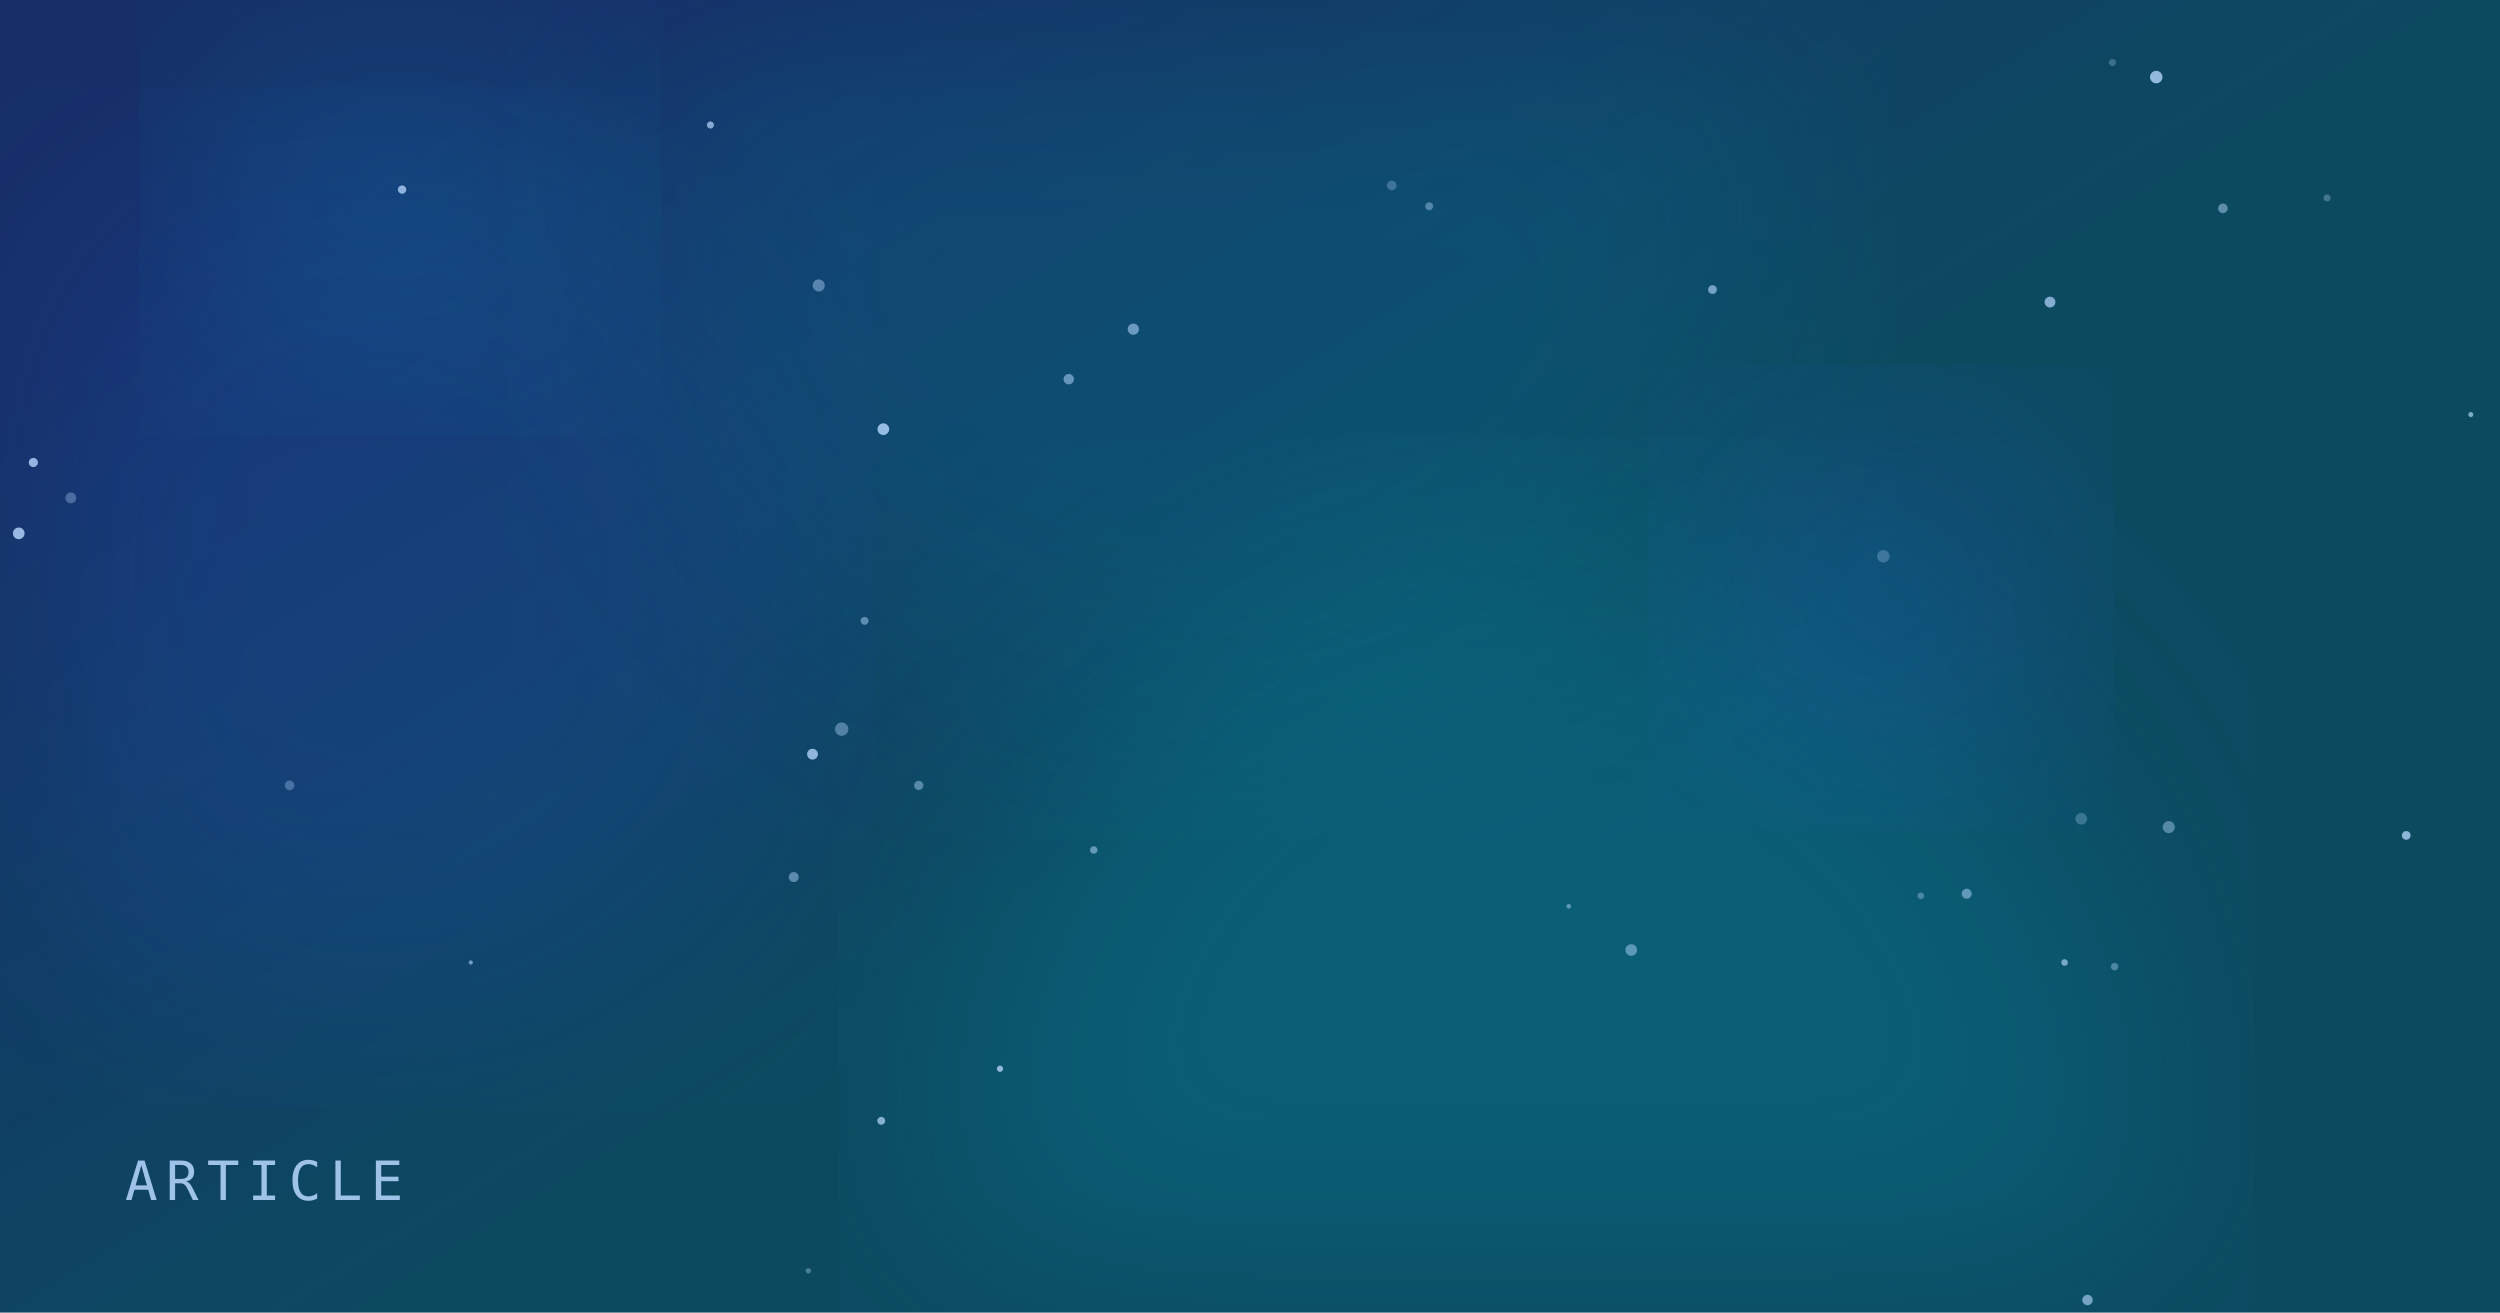
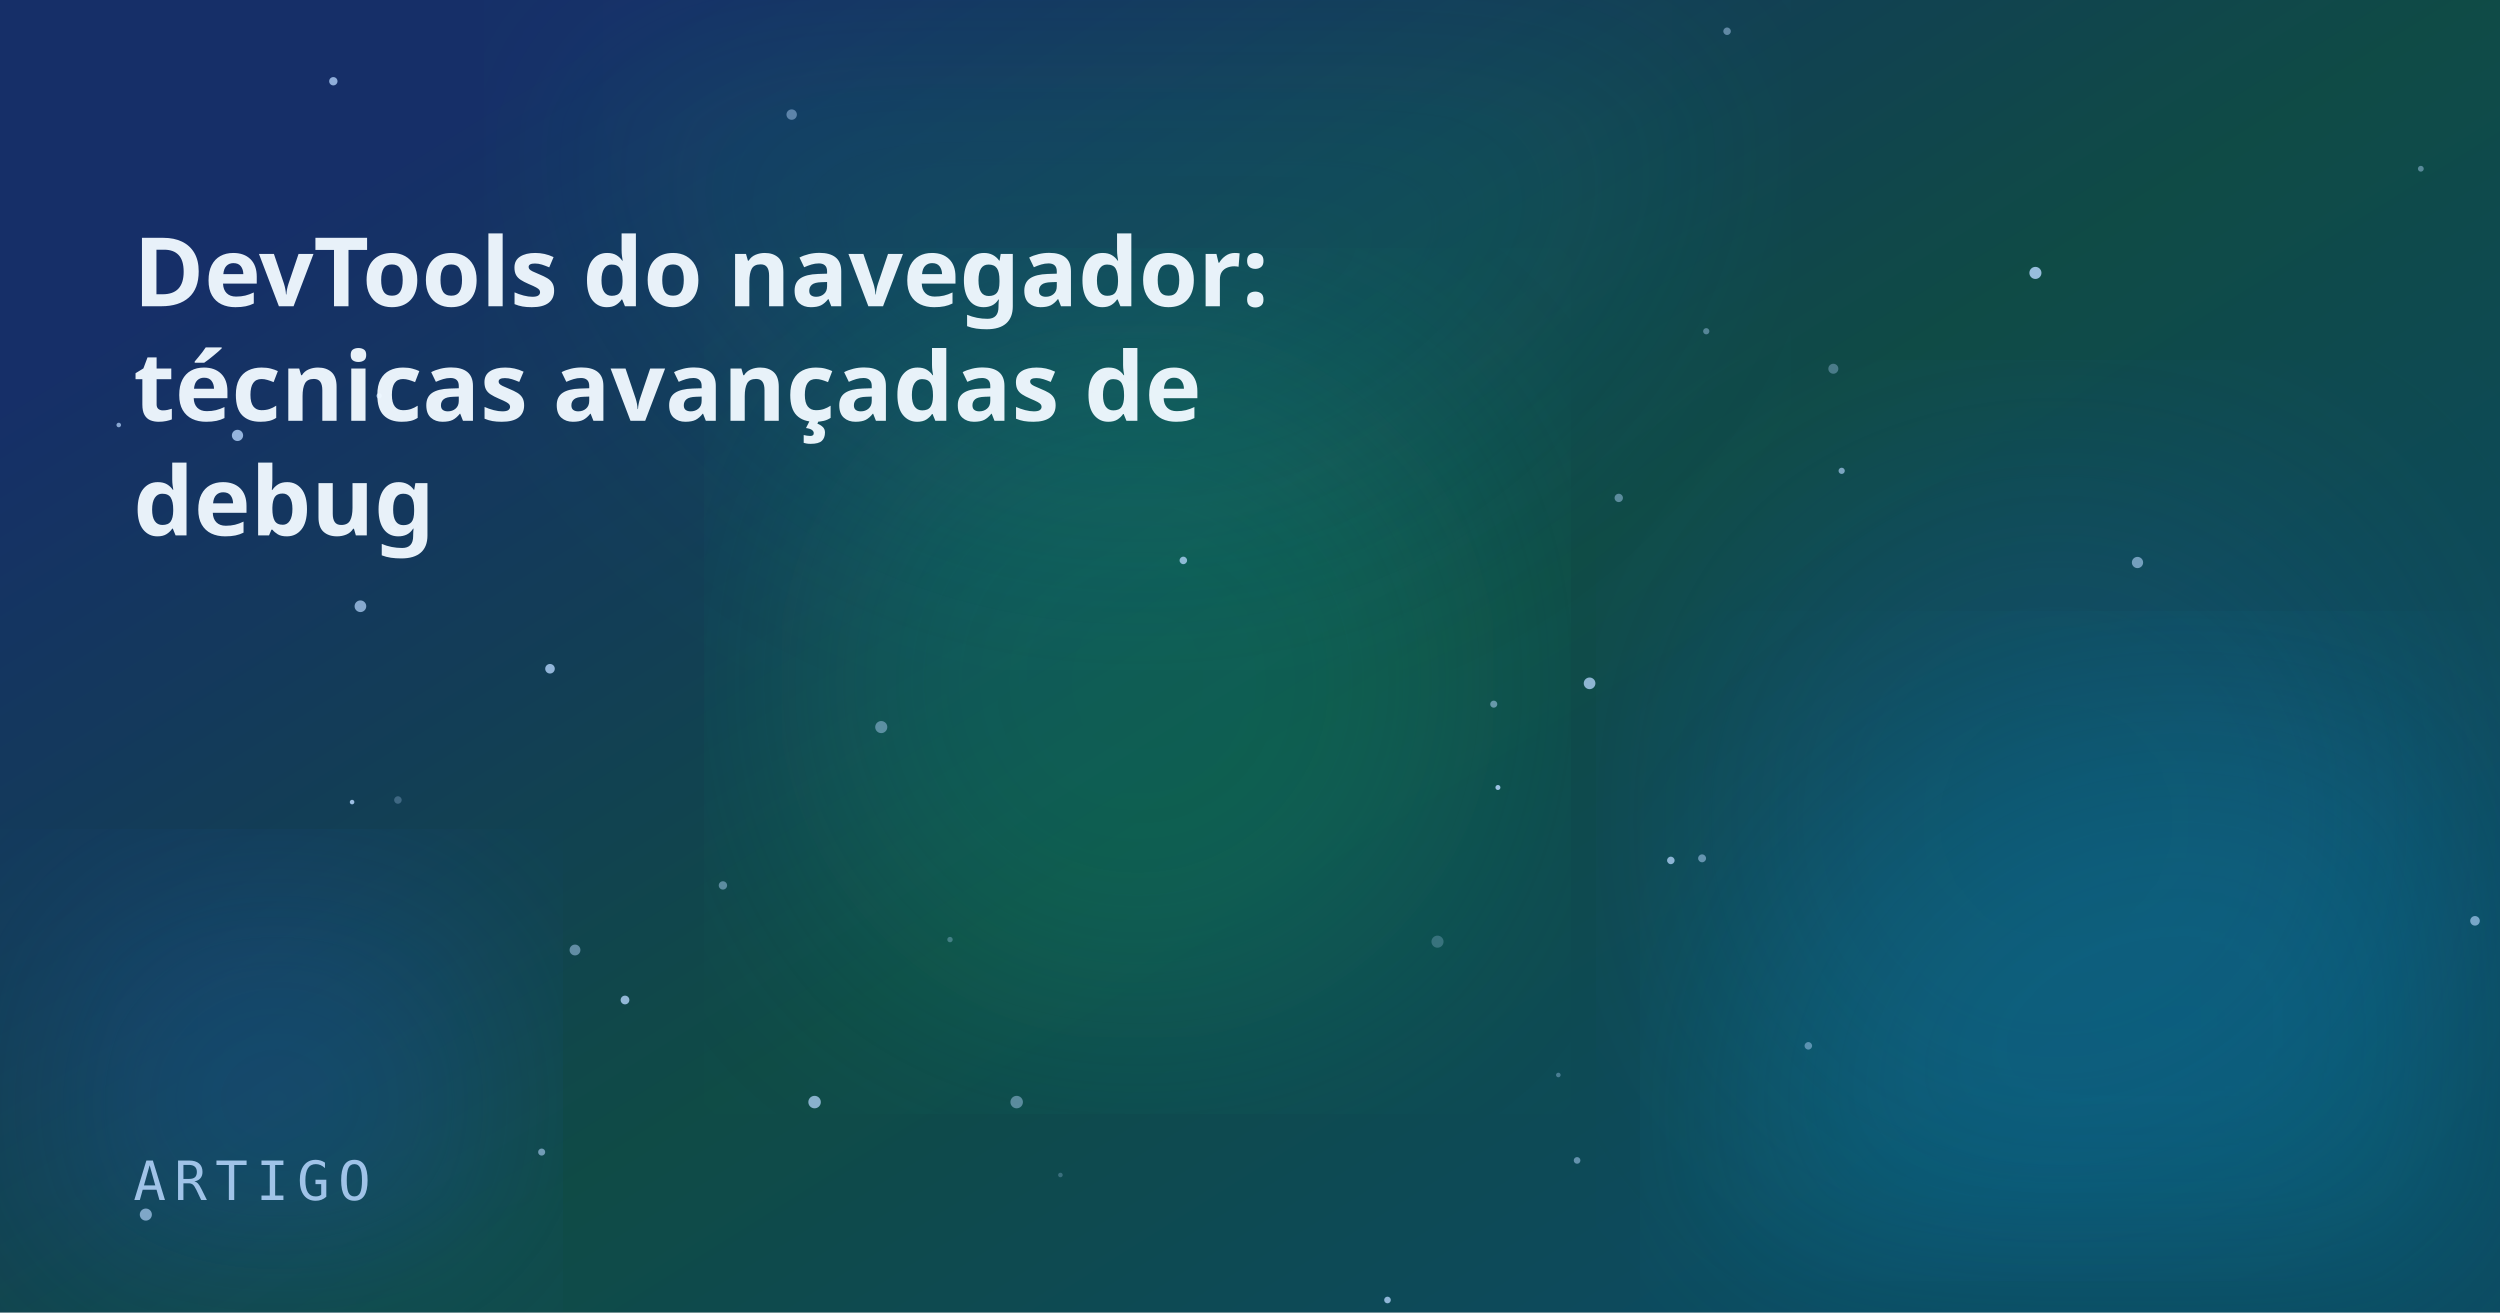
<svg xmlns="http://www.w3.org/2000/svg" width="1200" height="630" viewBox="0 0 1200 630">
  <defs>
    <linearGradient id="bg" gradientTransform="rotate(40 0.5 0.5)">
      <stop offset="0" stop-color="#2563eb" />
-       <stop offset="0.55" stop-color="#06b6d4" />
+       <stop offset="0.55" stop-color="#10b981" />
      <stop offset="1" stop-color="#06b6d4" />
    </linearGradient>
    <filter id="soft">
      <feGaussianBlur stdDeviation="60" />
    </filter>
  </defs>
  <rect width="1200" height="630" fill="#0f172a" />
  <rect width="1200" height="630" fill="url(#bg)" opacity="0.32" />
-   <circle cx="175" cy="287" r="204" fill="#2563eb" opacity="0.15" filter="url(#soft)" />
-   <circle cx="742" cy="550" r="283" fill="#06b6d4" opacity="0.18" filter="url(#soft)" />
-   <circle cx="576" cy="70" r="277" fill="#06b6d4" opacity="0.12" filter="url(#soft)" />
-   <circle cx="903" cy="287" r="93" fill="#2563eb" opacity="0.21" filter="url(#soft)" />
-   <circle cx="192" cy="84" r="104" fill="#06b6d4" opacity="0.16" filter="url(#soft)" />
-   <circle cx="991" cy="462" r="1.6" fill="#b8d8ff" opacity="0.63" />
-   <circle cx="193" cy="91" r="2.0" fill="#b8d8ff" opacity="0.75" />
-   <circle cx="904" cy="267" r="3.0" fill="#b8d8ff" opacity="0.27" />
-   <circle cx="16" cy="222" r="2.2" fill="#b8d8ff" opacity="0.78" />
-   <circle cx="404" cy="350" r="3.2" fill="#b8d8ff" opacity="0.40" />
-   <circle cx="1015" cy="464" r="1.8" fill="#b8d8ff" opacity="0.38" />
-   <circle cx="783" cy="456" r="2.8" fill="#b8d8ff" opacity="0.48" />
-   <circle cx="424" cy="206" r="2.8" fill="#b8d8ff" opacity="0.81" />
-   <circle cx="944" cy="429" r="2.4" fill="#b8d8ff" opacity="0.50" />
-   <circle cx="525" cy="408" r="1.8" fill="#b8d8ff" opacity="0.51" />
-   <circle cx="415" cy="298" r="1.9" fill="#b8d8ff" opacity="0.47" />
-   <circle cx="1002" cy="624" r="2.5" fill="#b8d8ff" opacity="0.61" />
-   <circle cx="753" cy="435" r="1.1" fill="#b8d8ff" opacity="0.48" />
-   <circle cx="441" cy="377" r="2.2" fill="#b8d8ff" opacity="0.44" />
-   <circle cx="544" cy="158" r="2.7" fill="#b8d8ff" opacity="0.55" />
-   <circle cx="1035" cy="37" r="3.0" fill="#b8d8ff" opacity="0.78" />
-   <circle cx="822" cy="139" r="2.1" fill="#b8d8ff" opacity="0.61" />
-   <circle cx="1041" cy="397" r="2.9" fill="#b8d8ff" opacity="0.42" />
-   <circle cx="513" cy="182" r="2.5" fill="#b8d8ff" opacity="0.52" />
-   <circle cx="423" cy="538" r="1.9" fill="#b8d8ff" opacity="0.71" />
-   <circle cx="686" cy="99" r="1.9" fill="#b8d8ff" opacity="0.41" />
-   <circle cx="388" cy="610" r="1.3" fill="#b8d8ff" opacity="0.36" />
-   <circle cx="381" cy="421" r="2.4" fill="#b8d8ff" opacity="0.46" />
-   <circle cx="984" cy="145" r="2.6" fill="#b8d8ff" opacity="0.69" />
-   <circle cx="480" cy="513" r="1.5" fill="#b8d8ff" opacity="0.77" />
-   <circle cx="1117" cy="95" r="1.7" fill="#b8d8ff" opacity="0.32" />
-   <circle cx="1014" cy="30" r="1.7" fill="#b8d8ff" opacity="0.28" />
-   <circle cx="922" cy="430" r="1.6" fill="#b8d8ff" opacity="0.37" />
-   <circle cx="341" cy="60" r="1.7" fill="#b8d8ff" opacity="0.70" />
-   <circle cx="1067" cy="100" r="2.3" fill="#b8d8ff" opacity="0.47" />
-   <circle cx="34" cy="239" r="2.6" fill="#b8d8ff" opacity="0.33" />
-   <circle cx="139" cy="377" r="2.3" fill="#b8d8ff" opacity="0.32" />
-   <circle cx="1186" cy="199" r="1.2" fill="#b8d8ff" opacity="0.67" />
-   <circle cx="390" cy="362" r="2.6" fill="#b8d8ff" opacity="0.76" />
-   <circle cx="9" cy="256" r="2.8" fill="#b8d8ff" opacity="0.81" />
-   <circle cx="393" cy="137" r="2.9" fill="#b8d8ff" opacity="0.43" />
-   <circle cx="668" cy="89" r="2.3" fill="#b8d8ff" opacity="0.29" />
-   <circle cx="1155" cy="401" r="2.1" fill="#b8d8ff" opacity="0.75" />
-   <circle cx="999" cy="393" r="2.8" fill="#b8d8ff" opacity="0.27" />
-   <circle cx="226" cy="462" r="1.0" fill="#b8d8ff" opacity="0.60" />
-   <text x="60" y="576" font-family="ui-monospace,monospace" font-size="26" fill="#b8d8ff" opacity="0.85" letter-spacing="4">ARTICLE</text>
+   <circle cx="987" cy="394" r="184" fill="#2563eb" opacity="0.12" filter="url(#soft)" />
+   <circle cx="546" cy="327" r="173" fill="#10b981" opacity="0.19" filter="url(#soft)" />
+   <circle cx="1048" cy="554" r="217" fill="#06b6d4" opacity="0.17" filter="url(#soft)" />
+   <circle cx="133" cy="535" r="114" fill="#2563eb" opacity="0.21" filter="url(#soft)" />
+   <circle cx="546" cy="8" r="261" fill="#10b981" opacity="0.12" filter="url(#soft)" />
+   <circle cx="160" cy="39" r="2.0" fill="#b8d8ff" opacity="0.75" />
+   <circle cx="880" cy="177" r="2.4" fill="#b8d8ff" opacity="0.35" />
+   <circle cx="173" cy="291" r="2.8" fill="#b8d8ff" opacity="0.70" />
+   <circle cx="509" cy="564" r="1.1" fill="#b8d8ff" opacity="0.26" />
+   <circle cx="423" cy="349" r="2.9" fill="#b8d8ff" opacity="0.45" />
+   <circle cx="666" cy="624" r="1.6" fill="#b8d8ff" opacity="0.76" />
+   <circle cx="884" cy="226" r="1.5" fill="#b8d8ff" opacity="0.64" />
+   <circle cx="868" cy="502" r="1.8" fill="#b8d8ff" opacity="0.46" />
+   <circle cx="391" cy="529" r="3.0" fill="#b8d8ff" opacity="0.72" />
+   <circle cx="817" cy="412" r="1.9" fill="#b8d8ff" opacity="0.51" />
+   <circle cx="777" cy="239" r="2.0" fill="#b8d8ff" opacity="0.46" />
+   <circle cx="568" cy="269" r="1.8" fill="#b8d8ff" opacity="0.75" />
+   <circle cx="1188" cy="442" r="2.3" fill="#b8d8ff" opacity="0.63" />
+   <circle cx="829" cy="15" r="1.8" fill="#b8d8ff" opacity="0.47" />
+   <circle cx="717" cy="338" r="1.7" fill="#b8d8ff" opacity="0.52" />
+   <circle cx="300" cy="480" r="2.1" fill="#b8d8ff" opacity="0.77" />
+   <circle cx="70" cy="583" r="2.9" fill="#b8d8ff" opacity="0.66" />
+   <circle cx="264" cy="321" r="2.3" fill="#b8d8ff" opacity="0.77" />
+   <circle cx="757" cy="557" r="1.6" fill="#b8d8ff" opacity="0.51" />
+   <circle cx="347" cy="425" r="2.0" fill="#b8d8ff" opacity="0.46" />
+   <circle cx="1026" cy="270" r="2.7" fill="#b8d8ff" opacity="0.59" />
+   <circle cx="189" cy="254" r="1.6" fill="#b8d8ff" opacity="0.44" />
+   <circle cx="1162" cy="81" r="1.4" fill="#b8d8ff" opacity="0.44" />
+   <circle cx="802" cy="413" r="1.8" fill="#b8d8ff" opacity="0.74" />
+   <circle cx="276" cy="456" r="2.6" fill="#b8d8ff" opacity="0.49" />
+   <circle cx="977" cy="131" r="2.9" fill="#b8d8ff" opacity="0.81" />
+   <circle cx="182" cy="190" r="1.3" fill="#b8d8ff" opacity="0.76" />
+   <circle cx="57" cy="204" r="1.1" fill="#b8d8ff" opacity="0.71" />
+   <circle cx="819" cy="159" r="1.5" fill="#b8d8ff" opacity="0.42" />
+   <circle cx="114" cy="209" r="2.7" fill="#b8d8ff" opacity="0.78" />
+   <circle cx="191" cy="384" r="1.8" fill="#b8d8ff" opacity="0.27" />
+   <circle cx="456" cy="451" r="1.3" fill="#b8d8ff" opacity="0.32" />
+   <circle cx="719" cy="378" r="1.2" fill="#b8d8ff" opacity="0.84" />
+   <circle cx="380" cy="55" r="2.5" fill="#b8d8ff" opacity="0.45" />
+   <circle cx="690" cy="452" r="2.9" fill="#b8d8ff" opacity="0.25" />
+   <circle cx="488" cy="529" r="3.0" fill="#b8d8ff" opacity="0.45" />
+   <circle cx="260" cy="553" r="1.7" fill="#b8d8ff" opacity="0.58" />
+   <circle cx="169" cy="385" r="1.1" fill="#b8d8ff" opacity="0.83" />
+   <circle cx="763" cy="328" r="2.8" fill="#b8d8ff" opacity="0.75" />
+   <circle cx="748" cy="516" r="1.1" fill="#b8d8ff" opacity="0.36" />
+   <text x="64" y="147" font-family="ui-sans-serif,system-ui,sans-serif" font-size="46" font-weight="700" fill="#f0f9ff" opacity="0.96">DevTools do navegador:</text>
+   <text x="64" y="202" font-family="ui-sans-serif,system-ui,sans-serif" font-size="46" font-weight="700" fill="#f0f9ff" opacity="0.96">técnicas avançadas de</text>
+   <text x="64" y="257" font-family="ui-sans-serif,system-ui,sans-serif" font-size="46" font-weight="700" fill="#f0f9ff" opacity="0.96">debug</text>
+   <text x="64" y="576" font-family="ui-monospace,monospace" font-size="26" fill="#b8d8ff" opacity="0.85" letter-spacing="4">ARTIGO</text>
</svg>
